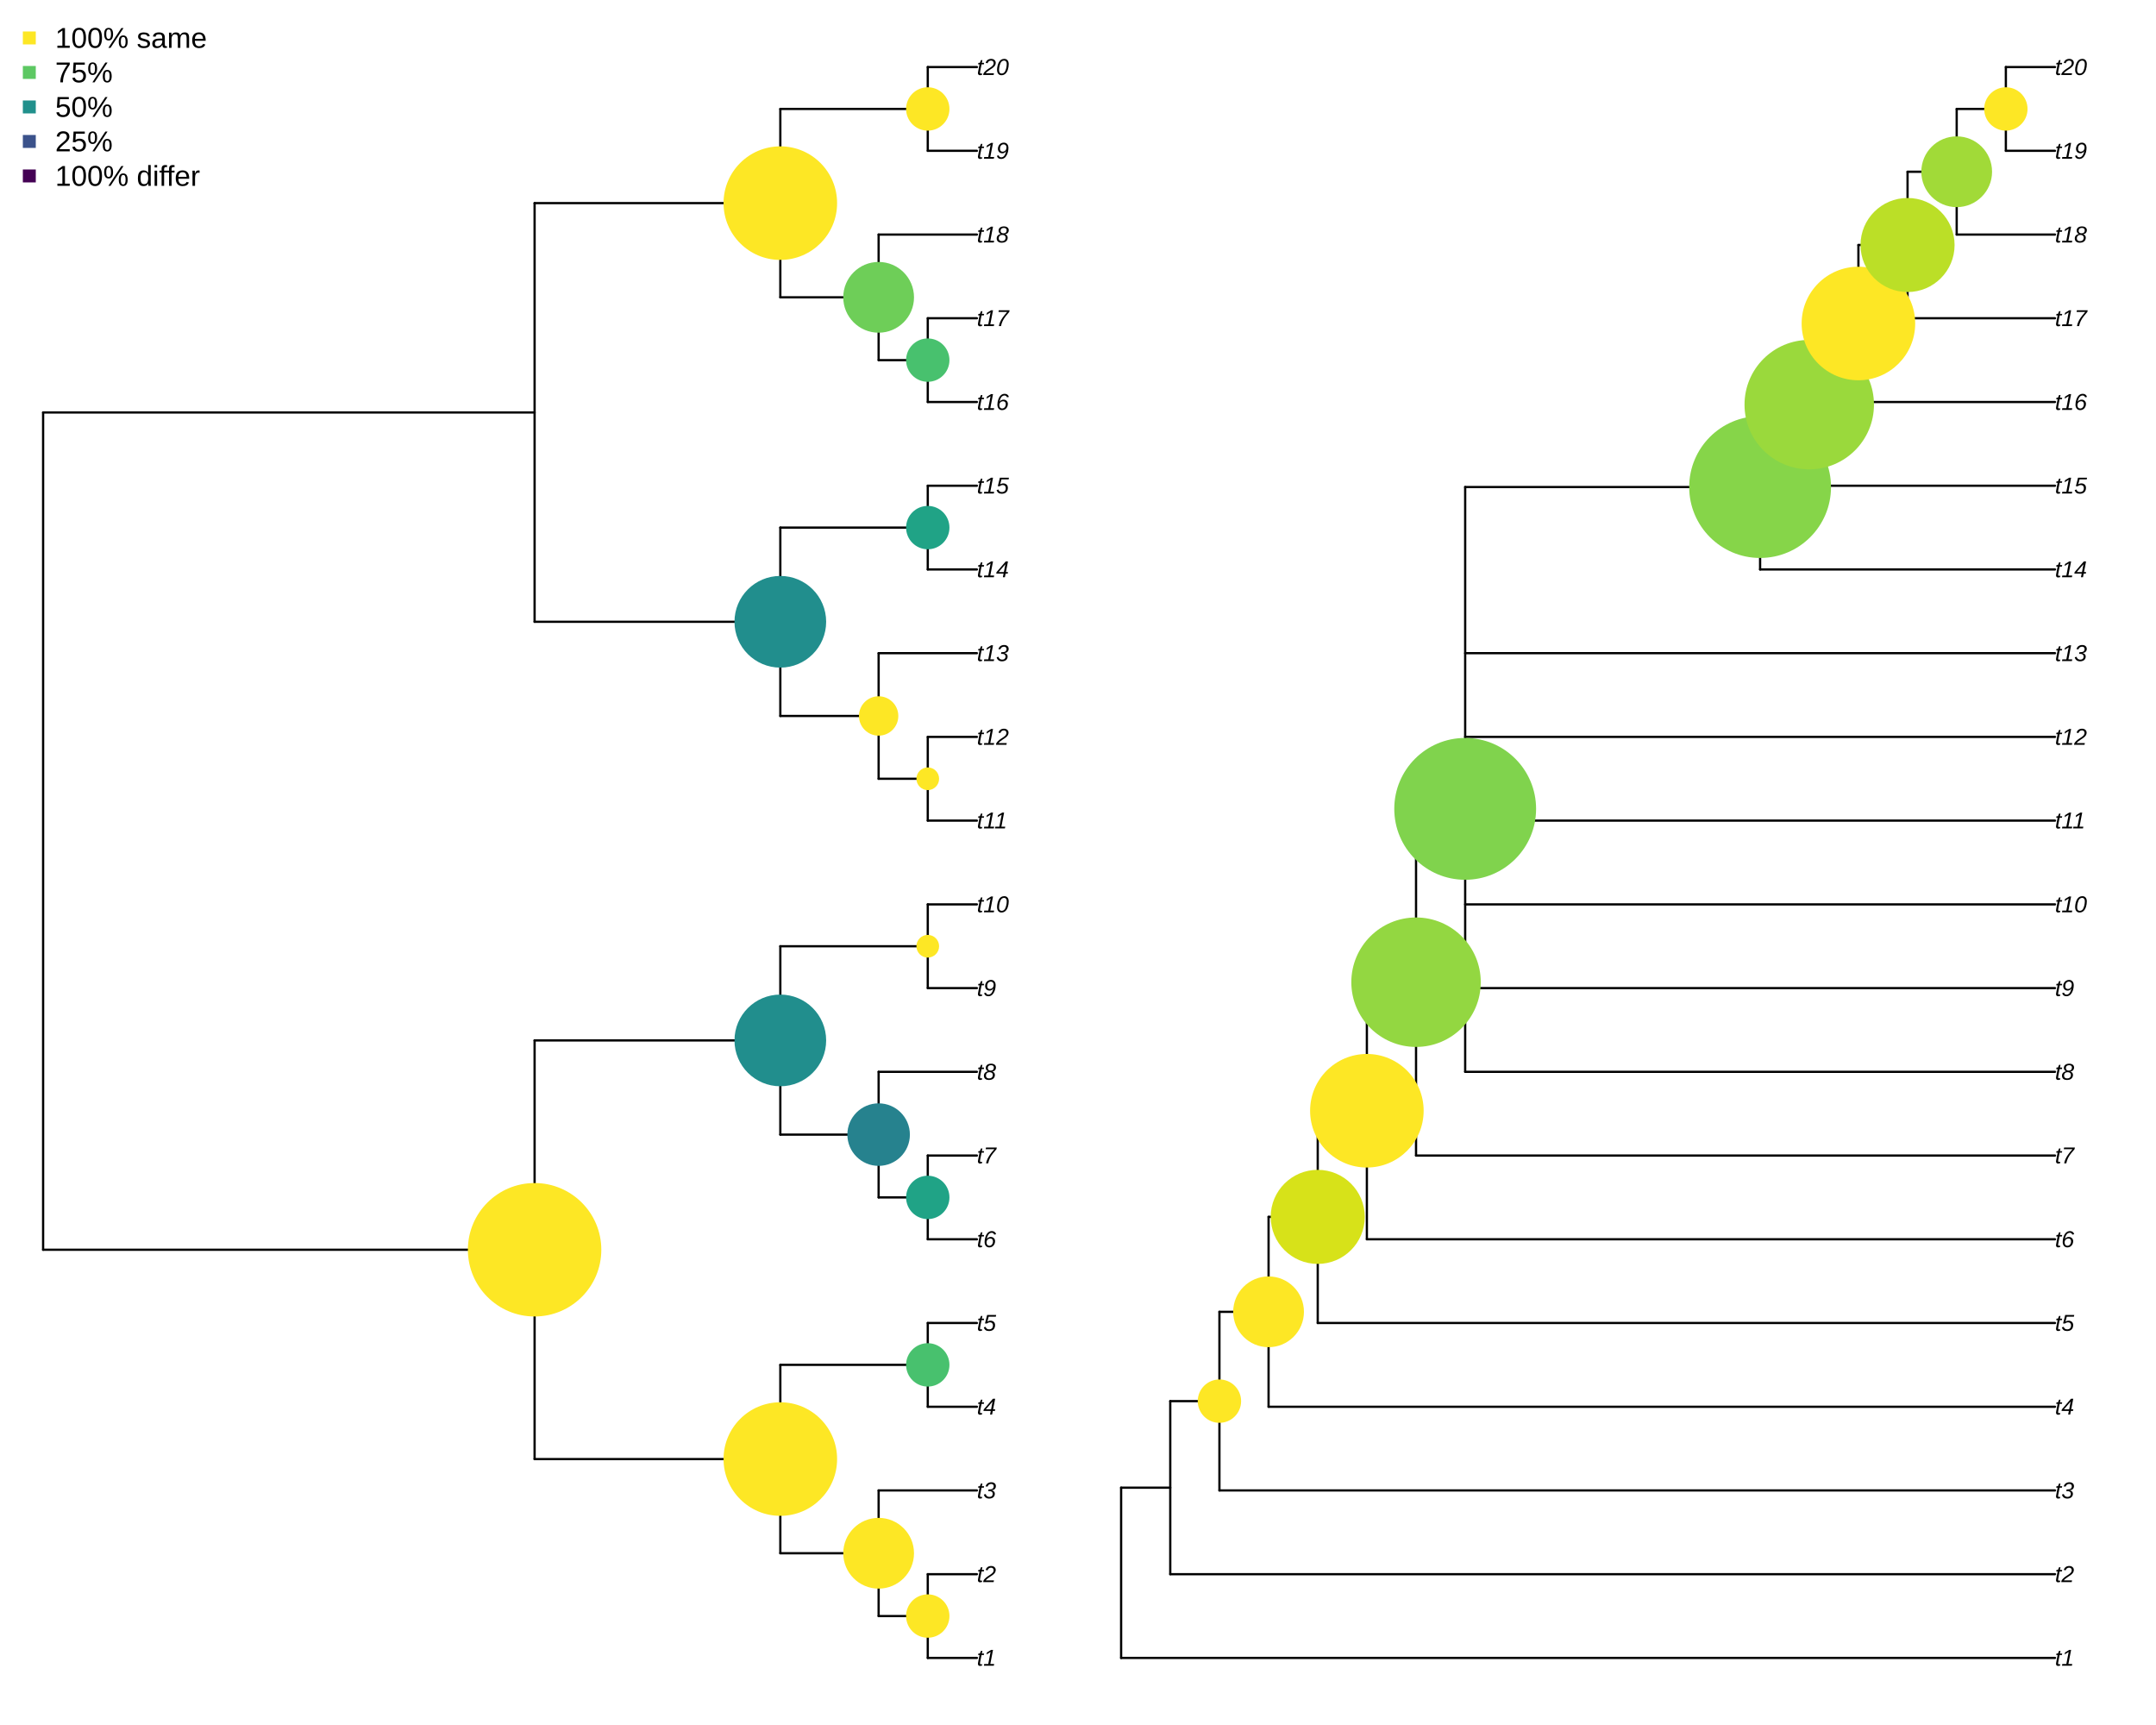
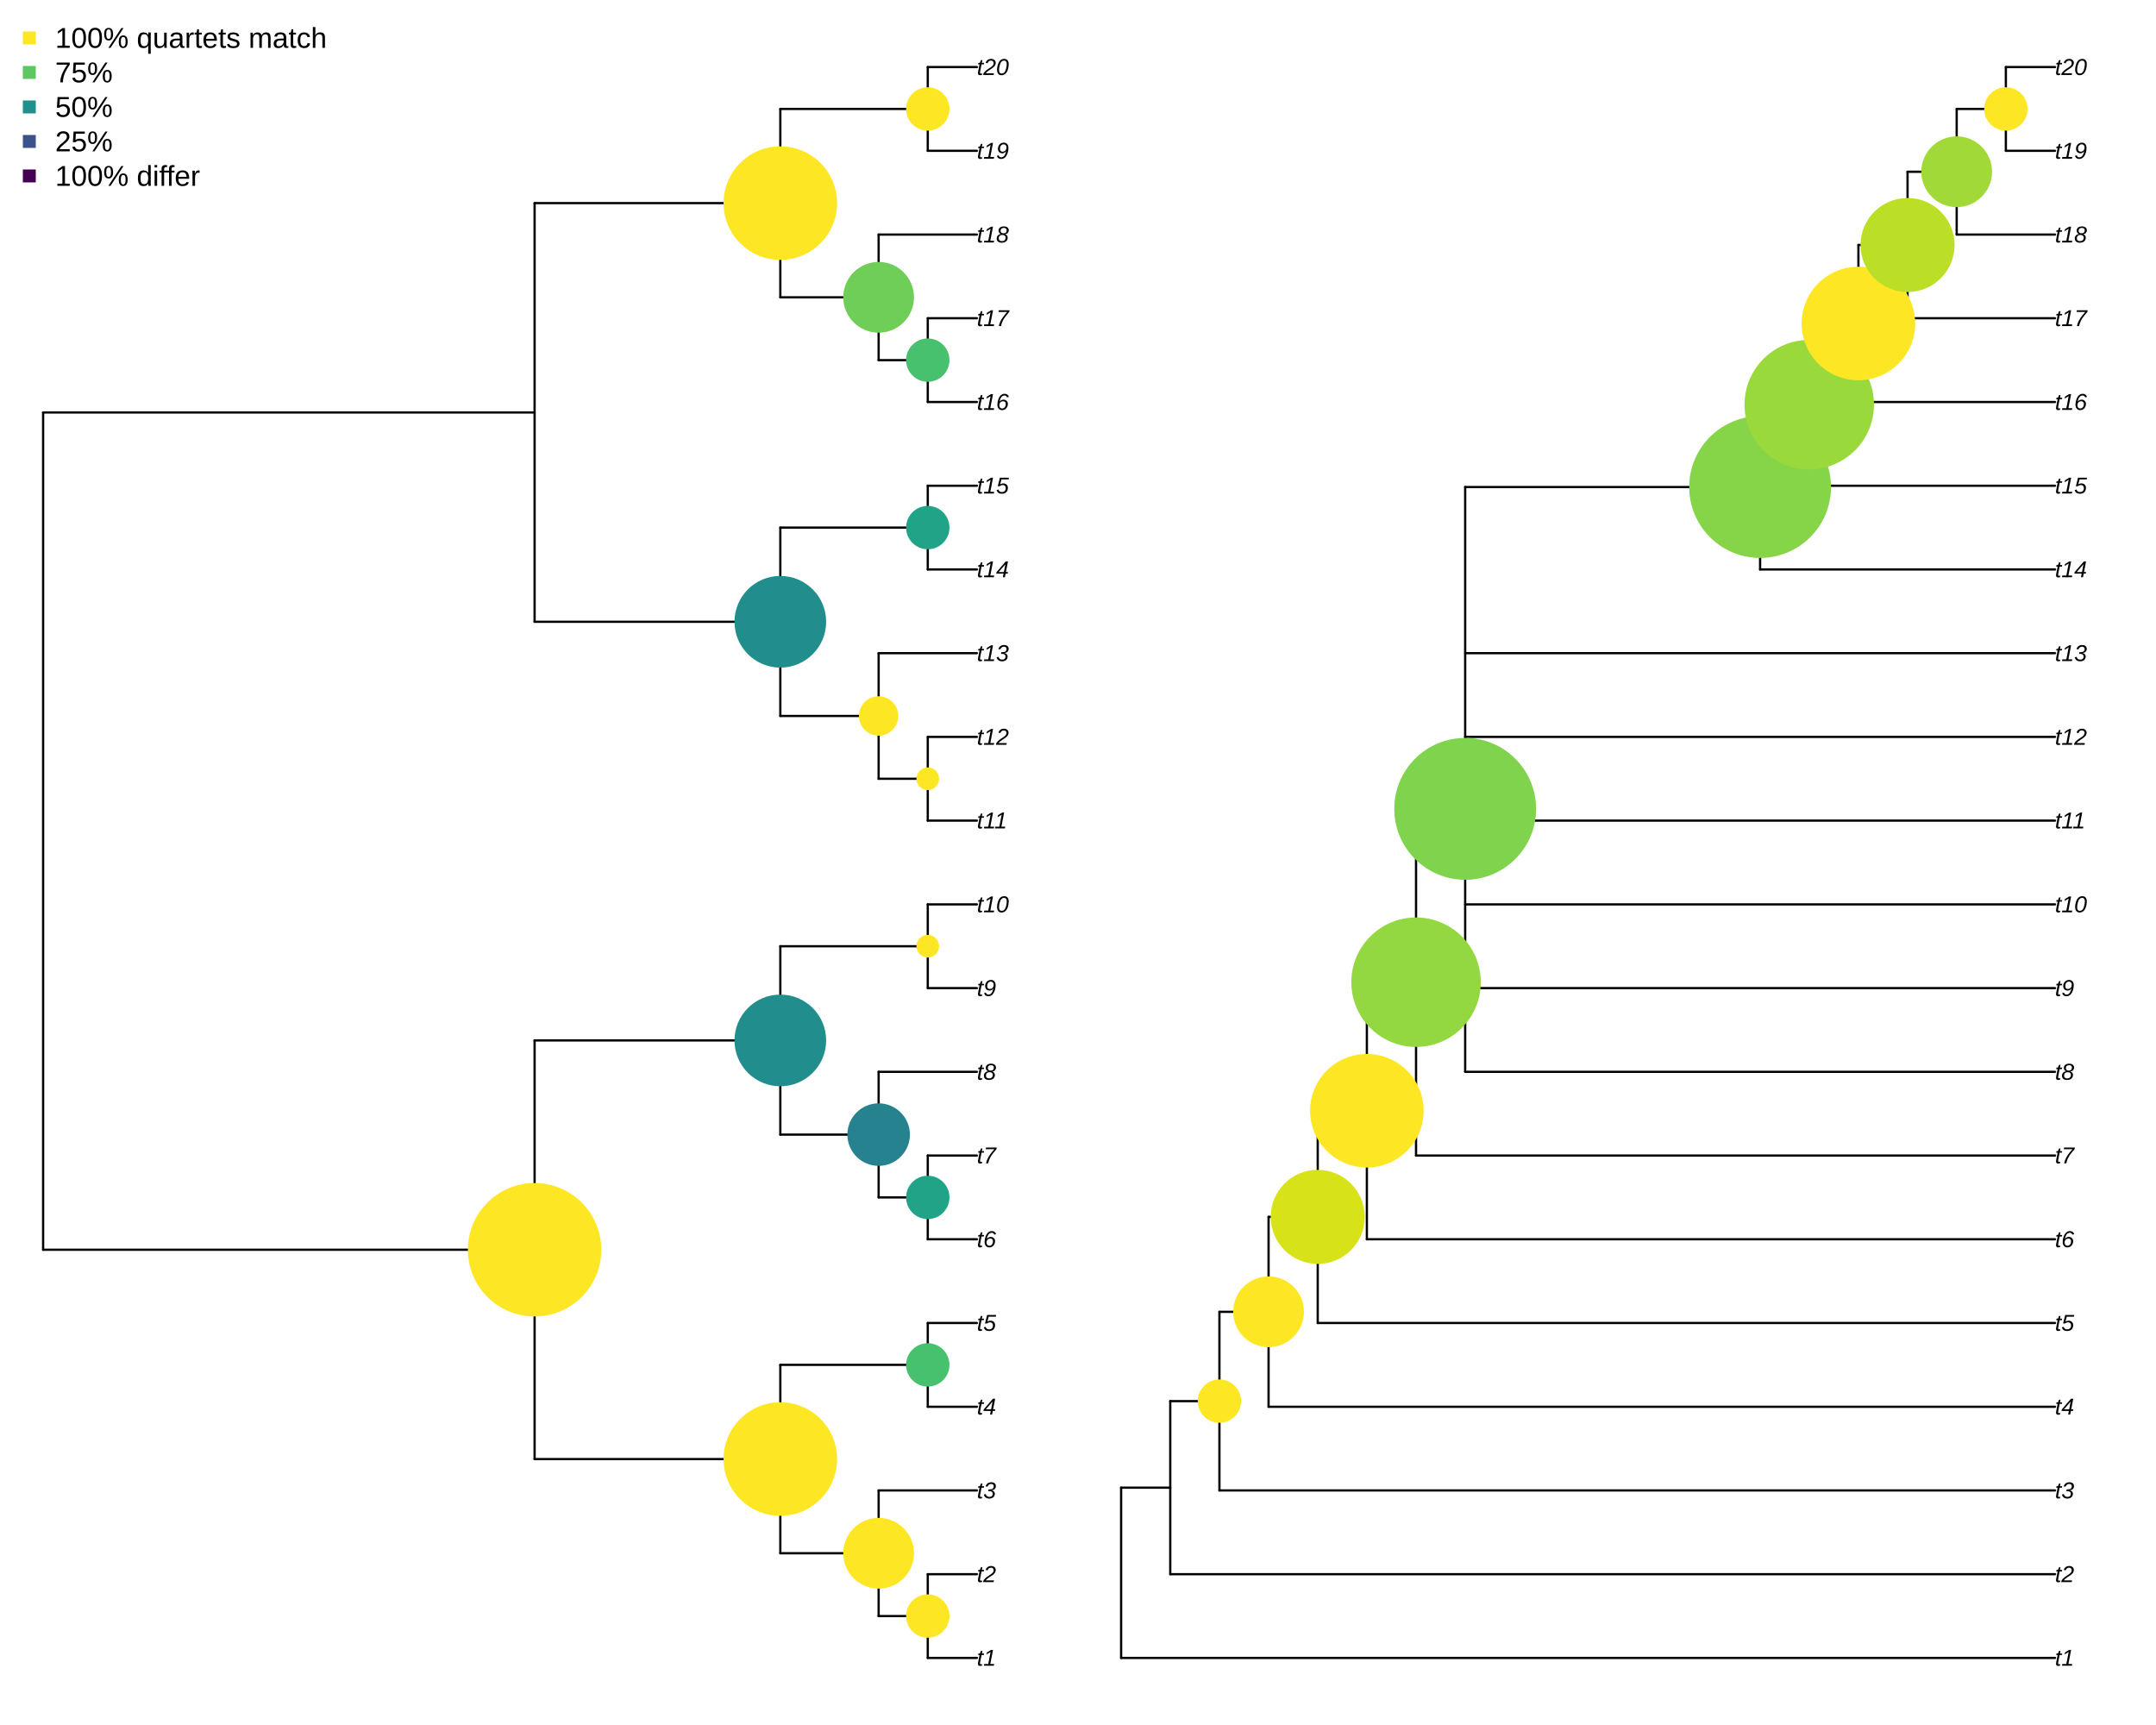
<svg xmlns="http://www.w3.org/2000/svg" viewBox="0 0 720.00 576.00">
  <defs>
    <style type="text/css">
    line, polyline, polygon, path, rect, circle {
      fill: none;
      stroke: #000000;
      stroke-linecap: round;
      stroke-linejoin: round;
      stroke-miterlimit: 10.00;
    }
  </style>
  </defs>
  <rect width="100%" height="100%" style="stroke: none; fill: #FFFFFF;" />
  <defs>
    <clipPath id="cpMC4wMHwzNjAuMDB8NTc2LjAwfDAuMDA=">
      <rect x="0.00" y="0.00" width="360.00" height="576.00" />
    </clipPath>
  </defs>
  <defs>
    <clipPath id="cpMS4xNXwzNTguODV8NTc0Ljg1fDEuMTU=">
      <rect x="1.15" y="1.15" width="357.70" height="573.70" />
    </clipPath>
  </defs>
  <line x1="14.40" y1="417.31" x2="178.53" y2="417.31" style="stroke-width: 0.75;" clip-path="url(#cpMS4xNXwzNTguODV8NTc0Ljg1fDEuMTU=)" />
  <line x1="178.53" y1="487.20" x2="260.59" y2="487.20" style="stroke-width: 0.75;" clip-path="url(#cpMS4xNXwzNTguODV8NTc0Ljg1fDEuMTU=)" />
  <line x1="260.59" y1="518.65" x2="293.42" y2="518.65" style="stroke-width: 0.75;" clip-path="url(#cpMS4xNXwzNTguODV8NTc0Ljg1fDEuMTU=)" />
  <line x1="293.42" y1="539.62" x2="309.83" y2="539.62" style="stroke-width: 0.75;" clip-path="url(#cpMS4xNXwzNTguODV8NTc0Ljg1fDEuMTU=)" />
  <line x1="309.83" y1="553.60" x2="326.24" y2="553.60" style="stroke-width: 0.75;" clip-path="url(#cpMS4xNXwzNTguODV8NTc0Ljg1fDEuMTU=)" />
  <line x1="309.83" y1="525.64" x2="326.24" y2="525.64" style="stroke-width: 0.75;" clip-path="url(#cpMS4xNXwzNTguODV8NTc0Ljg1fDEuMTU=)" />
  <line x1="293.42" y1="497.68" x2="326.24" y2="497.68" style="stroke-width: 0.75;" clip-path="url(#cpMS4xNXwzNTguODV8NTc0Ljg1fDEuMTU=)" />
  <line x1="260.59" y1="455.75" x2="309.83" y2="455.75" style="stroke-width: 0.75;" clip-path="url(#cpMS4xNXwzNTguODV8NTc0Ljg1fDEuMTU=)" />
  <line x1="309.83" y1="469.73" x2="326.24" y2="469.73" style="stroke-width: 0.75;" clip-path="url(#cpMS4xNXwzNTguODV8NTc0Ljg1fDEuMTU=)" />
  <line x1="309.83" y1="441.77" x2="326.24" y2="441.77" style="stroke-width: 0.75;" clip-path="url(#cpMS4xNXwzNTguODV8NTc0Ljg1fDEuMTU=)" />
  <line x1="178.53" y1="347.41" x2="260.59" y2="347.41" style="stroke-width: 0.75;" clip-path="url(#cpMS4xNXwzNTguODV8NTc0Ljg1fDEuMTU=)" />
  <line x1="260.59" y1="378.86" x2="293.42" y2="378.86" style="stroke-width: 0.75;" clip-path="url(#cpMS4xNXwzNTguODV8NTc0Ljg1fDEuMTU=)" />
  <line x1="293.42" y1="399.83" x2="309.83" y2="399.83" style="stroke-width: 0.75;" clip-path="url(#cpMS4xNXwzNTguODV8NTc0Ljg1fDEuMTU=)" />
  <line x1="309.83" y1="413.81" x2="326.24" y2="413.81" style="stroke-width: 0.75;" clip-path="url(#cpMS4xNXwzNTguODV8NTc0Ljg1fDEuMTU=)" />
  <line x1="309.83" y1="385.85" x2="326.24" y2="385.85" style="stroke-width: 0.75;" clip-path="url(#cpMS4xNXwzNTguODV8NTc0Ljg1fDEuMTU=)" />
  <line x1="293.42" y1="357.89" x2="326.24" y2="357.89" style="stroke-width: 0.75;" clip-path="url(#cpMS4xNXwzNTguODV8NTc0Ljg1fDEuMTU=)" />
  <line x1="260.59" y1="315.96" x2="309.83" y2="315.96" style="stroke-width: 0.75;" clip-path="url(#cpMS4xNXwzNTguODV8NTc0Ljg1fDEuMTU=)" />
  <line x1="309.83" y1="329.94" x2="326.24" y2="329.94" style="stroke-width: 0.75;" clip-path="url(#cpMS4xNXwzNTguODV8NTc0Ljg1fDEuMTU=)" />
  <line x1="309.83" y1="301.98" x2="326.24" y2="301.98" style="stroke-width: 0.75;" clip-path="url(#cpMS4xNXwzNTguODV8NTc0Ljg1fDEuMTU=)" />
  <line x1="14.40" y1="137.73" x2="178.53" y2="137.73" style="stroke-width: 0.75;" clip-path="url(#cpMS4xNXwzNTguODV8NTc0Ljg1fDEuMTU=)" />
  <line x1="178.53" y1="207.62" x2="260.59" y2="207.62" style="stroke-width: 0.75;" clip-path="url(#cpMS4xNXwzNTguODV8NTc0Ljg1fDEuMTU=)" />
  <line x1="260.59" y1="239.07" x2="293.42" y2="239.07" style="stroke-width: 0.75;" clip-path="url(#cpMS4xNXwzNTguODV8NTc0Ljg1fDEuMTU=)" />
  <line x1="293.42" y1="260.04" x2="309.83" y2="260.04" style="stroke-width: 0.75;" clip-path="url(#cpMS4xNXwzNTguODV8NTc0Ljg1fDEuMTU=)" />
  <line x1="309.83" y1="274.02" x2="326.24" y2="274.02" style="stroke-width: 0.75;" clip-path="url(#cpMS4xNXwzNTguODV8NTc0Ljg1fDEuMTU=)" />
  <line x1="309.83" y1="246.06" x2="326.24" y2="246.06" style="stroke-width: 0.75;" clip-path="url(#cpMS4xNXwzNTguODV8NTc0Ljg1fDEuMTU=)" />
  <line x1="293.42" y1="218.11" x2="326.24" y2="218.11" style="stroke-width: 0.75;" clip-path="url(#cpMS4xNXwzNTguODV8NTc0Ljg1fDEuMTU=)" />
  <line x1="260.59" y1="176.17" x2="309.83" y2="176.17" style="stroke-width: 0.75;" clip-path="url(#cpMS4xNXwzNTguODV8NTc0Ljg1fDEuMTU=)" />
  <line x1="309.83" y1="190.15" x2="326.24" y2="190.15" style="stroke-width: 0.75;" clip-path="url(#cpMS4xNXwzNTguODV8NTc0Ljg1fDEuMTU=)" />
  <line x1="309.83" y1="162.19" x2="326.24" y2="162.19" style="stroke-width: 0.75;" clip-path="url(#cpMS4xNXwzNTguODV8NTc0Ljg1fDEuMTU=)" />
  <line x1="178.53" y1="67.83" x2="260.59" y2="67.83" style="stroke-width: 0.75;" clip-path="url(#cpMS4xNXwzNTguODV8NTc0Ljg1fDEuMTU=)" />
  <line x1="260.59" y1="99.28" x2="293.42" y2="99.28" style="stroke-width: 0.75;" clip-path="url(#cpMS4xNXwzNTguODV8NTc0Ljg1fDEuMTU=)" />
  <line x1="293.42" y1="120.25" x2="309.83" y2="120.25" style="stroke-width: 0.75;" clip-path="url(#cpMS4xNXwzNTguODV8NTc0Ljg1fDEuMTU=)" />
  <line x1="309.83" y1="134.23" x2="326.24" y2="134.23" style="stroke-width: 0.75;" clip-path="url(#cpMS4xNXwzNTguODV8NTc0Ljg1fDEuMTU=)" />
  <line x1="309.83" y1="106.27" x2="326.24" y2="106.27" style="stroke-width: 0.75;" clip-path="url(#cpMS4xNXwzNTguODV8NTc0Ljg1fDEuMTU=)" />
  <line x1="293.42" y1="78.32" x2="326.24" y2="78.32" style="stroke-width: 0.75;" clip-path="url(#cpMS4xNXwzNTguODV8NTc0Ljg1fDEuMTU=)" />
  <line x1="260.59" y1="36.38" x2="309.83" y2="36.38" style="stroke-width: 0.75;" clip-path="url(#cpMS4xNXwzNTguODV8NTc0Ljg1fDEuMTU=)" />
  <line x1="309.83" y1="50.36" x2="326.24" y2="50.36" style="stroke-width: 0.75;" clip-path="url(#cpMS4xNXwzNTguODV8NTc0Ljg1fDEuMTU=)" />
  <line x1="309.83" y1="22.40" x2="326.24" y2="22.40" style="stroke-width: 0.75;" clip-path="url(#cpMS4xNXwzNTguODV8NTc0Ljg1fDEuMTU=)" />
  <line x1="14.40" y1="417.31" x2="14.40" y2="137.73" style="stroke-width: 0.75;" clip-path="url(#cpMS4xNXwzNTguODV8NTc0Ljg1fDEuMTU=)" />
  <line x1="178.53" y1="487.20" x2="178.53" y2="347.41" style="stroke-width: 0.75;" clip-path="url(#cpMS4xNXwzNTguODV8NTc0Ljg1fDEuMTU=)" />
  <line x1="260.59" y1="518.65" x2="260.59" y2="455.75" style="stroke-width: 0.75;" clip-path="url(#cpMS4xNXwzNTguODV8NTc0Ljg1fDEuMTU=)" />
  <line x1="293.42" y1="539.62" x2="293.42" y2="497.68" style="stroke-width: 0.75;" clip-path="url(#cpMS4xNXwzNTguODV8NTc0Ljg1fDEuMTU=)" />
  <line x1="309.83" y1="553.60" x2="309.83" y2="525.64" style="stroke-width: 0.75;" clip-path="url(#cpMS4xNXwzNTguODV8NTc0Ljg1fDEuMTU=)" />
  <line x1="309.83" y1="469.73" x2="309.83" y2="441.77" style="stroke-width: 0.75;" clip-path="url(#cpMS4xNXwzNTguODV8NTc0Ljg1fDEuMTU=)" />
  <line x1="260.59" y1="378.86" x2="260.59" y2="315.96" style="stroke-width: 0.75;" clip-path="url(#cpMS4xNXwzNTguODV8NTc0Ljg1fDEuMTU=)" />
  <line x1="293.42" y1="399.83" x2="293.42" y2="357.89" style="stroke-width: 0.75;" clip-path="url(#cpMS4xNXwzNTguODV8NTc0Ljg1fDEuMTU=)" />
  <line x1="309.83" y1="413.81" x2="309.83" y2="385.85" style="stroke-width: 0.75;" clip-path="url(#cpMS4xNXwzNTguODV8NTc0Ljg1fDEuMTU=)" />
  <line x1="309.83" y1="329.94" x2="309.83" y2="301.98" style="stroke-width: 0.75;" clip-path="url(#cpMS4xNXwzNTguODV8NTc0Ljg1fDEuMTU=)" />
  <line x1="178.53" y1="207.62" x2="178.53" y2="67.83" style="stroke-width: 0.75;" clip-path="url(#cpMS4xNXwzNTguODV8NTc0Ljg1fDEuMTU=)" />
  <line x1="260.59" y1="239.07" x2="260.59" y2="176.17" style="stroke-width: 0.75;" clip-path="url(#cpMS4xNXwzNTguODV8NTc0Ljg1fDEuMTU=)" />
  <line x1="293.42" y1="260.04" x2="293.42" y2="218.11" style="stroke-width: 0.75;" clip-path="url(#cpMS4xNXwzNTguODV8NTc0Ljg1fDEuMTU=)" />
  <line x1="309.83" y1="274.02" x2="309.83" y2="246.06" style="stroke-width: 0.75;" clip-path="url(#cpMS4xNXwzNTguODV8NTc0Ljg1fDEuMTU=)" />
  <line x1="309.83" y1="190.15" x2="309.83" y2="162.19" style="stroke-width: 0.75;" clip-path="url(#cpMS4xNXwzNTguODV8NTc0Ljg1fDEuMTU=)" />
  <line x1="260.59" y1="99.28" x2="260.59" y2="36.38" style="stroke-width: 0.75;" clip-path="url(#cpMS4xNXwzNTguODV8NTc0Ljg1fDEuMTU=)" />
  <line x1="293.42" y1="120.25" x2="293.42" y2="78.32" style="stroke-width: 0.75;" clip-path="url(#cpMS4xNXwzNTguODV8NTc0Ljg1fDEuMTU=)" />
  <line x1="309.83" y1="134.23" x2="309.83" y2="106.27" style="stroke-width: 0.75;" clip-path="url(#cpMS4xNXwzNTguODV8NTc0Ljg1fDEuMTU=)" />
  <line x1="309.83" y1="50.36" x2="309.83" y2="22.40" style="stroke-width: 0.75;" clip-path="url(#cpMS4xNXwzNTguODV8NTc0Ljg1fDEuMTU=)" />
  <g clip-path="url(#cpMS4xNXwzNTguODV8NTc0Ljg1fDEuMTU=)">
    <text x="326.24" y="556.20" style="font-size: 7.68px; font-style: italic; font-family: Liberation Sans;" textLength="6.39px" lengthAdjust="spacingAndGlyphs">t1</text>
  </g>
  <g clip-path="url(#cpMS4xNXwzNTguODV8NTc0Ljg1fDEuMTU=)">
    <text x="326.24" y="528.28" style="font-size: 7.68px; font-style: italic; font-family: Liberation Sans;" textLength="6.39px" lengthAdjust="spacingAndGlyphs">t2</text>
  </g>
  <g clip-path="url(#cpMS4xNXwzNTguODV8NTc0Ljg1fDEuMTU=)">
    <text x="326.24" y="500.32" style="font-size: 7.68px; font-style: italic; font-family: Liberation Sans;" textLength="6.39px" lengthAdjust="spacingAndGlyphs">t3</text>
  </g>
  <g clip-path="url(#cpMS4xNXwzNTguODV8NTc0Ljg1fDEuMTU=)">
    <text x="326.24" y="472.33" style="font-size: 7.68px; font-style: italic; font-family: Liberation Sans;" textLength="6.39px" lengthAdjust="spacingAndGlyphs">t4</text>
  </g>
  <g clip-path="url(#cpMS4xNXwzNTguODV8NTc0Ljg1fDEuMTU=)">
    <text x="326.24" y="444.37" style="font-size: 7.68px; font-style: italic; font-family: Liberation Sans;" textLength="6.39px" lengthAdjust="spacingAndGlyphs">t5</text>
  </g>
  <g clip-path="url(#cpMS4xNXwzNTguODV8NTc0Ljg1fDEuMTU=)">
    <text x="326.24" y="416.45" style="font-size: 7.68px; font-style: italic; font-family: Liberation Sans;" textLength="6.39px" lengthAdjust="spacingAndGlyphs">t6</text>
  </g>
  <g clip-path="url(#cpMS4xNXwzNTguODV8NTc0Ljg1fDEuMTU=)">
    <text x="326.24" y="388.45" style="font-size: 7.68px; font-style: italic; font-family: Liberation Sans;" textLength="6.39px" lengthAdjust="spacingAndGlyphs">t7</text>
  </g>
  <g clip-path="url(#cpMS4xNXwzNTguODV8NTc0Ljg1fDEuMTU=)">
    <text x="326.24" y="360.54" style="font-size: 7.68px; font-style: italic; font-family: Liberation Sans;" textLength="6.39px" lengthAdjust="spacingAndGlyphs">t8</text>
  </g>
  <g clip-path="url(#cpMS4xNXwzNTguODV8NTc0Ljg1fDEuMTU=)">
    <text x="326.24" y="332.58" style="font-size: 7.68px; font-style: italic; font-family: Liberation Sans;" textLength="6.39px" lengthAdjust="spacingAndGlyphs">t9</text>
  </g>
  <g clip-path="url(#cpMS4xNXwzNTguODV8NTc0Ljg1fDEuMTU=)">
    <text x="326.24" y="304.62" style="font-size: 7.68px; font-style: italic; font-family: Liberation Sans;" textLength="10.66px" lengthAdjust="spacingAndGlyphs">t10</text>
  </g>
  <g clip-path="url(#cpMS4xNXwzNTguODV8NTc0Ljg1fDEuMTU=)">
    <text x="326.24" y="276.62" style="font-size: 7.68px; font-style: italic; font-family: Liberation Sans;" textLength="10.09px" lengthAdjust="spacingAndGlyphs">t11</text>
  </g>
  <g clip-path="url(#cpMS4xNXwzNTguODV8NTc0Ljg1fDEuMTU=)">
    <text x="326.24" y="248.70" style="font-size: 7.68px; font-style: italic; font-family: Liberation Sans;" textLength="10.66px" lengthAdjust="spacingAndGlyphs">t12</text>
  </g>
  <g clip-path="url(#cpMS4xNXwzNTguODV8NTc0Ljg1fDEuMTU=)">
    <text x="326.24" y="220.75" style="font-size: 7.68px; font-style: italic; font-family: Liberation Sans;" textLength="10.66px" lengthAdjust="spacingAndGlyphs">t13</text>
  </g>
  <g clip-path="url(#cpMS4xNXwzNTguODV8NTc0Ljg1fDEuMTU=)">
    <text x="326.24" y="192.75" style="font-size: 7.68px; font-style: italic; font-family: Liberation Sans;" textLength="10.66px" lengthAdjust="spacingAndGlyphs">t14</text>
  </g>
  <g clip-path="url(#cpMS4xNXwzNTguODV8NTc0Ljg1fDEuMTU=)">
    <text x="326.24" y="164.79" style="font-size: 7.68px; font-style: italic; font-family: Liberation Sans;" textLength="10.66px" lengthAdjust="spacingAndGlyphs">t15</text>
  </g>
  <g clip-path="url(#cpMS4xNXwzNTguODV8NTc0Ljg1fDEuMTU=)">
    <text x="326.24" y="136.87" style="font-size: 7.68px; font-style: italic; font-family: Liberation Sans;" textLength="10.66px" lengthAdjust="spacingAndGlyphs">t16</text>
  </g>
  <g clip-path="url(#cpMS4xNXwzNTguODV8NTc0Ljg1fDEuMTU=)">
    <text x="326.24" y="108.88" style="font-size: 7.68px; font-style: italic; font-family: Liberation Sans;" textLength="10.66px" lengthAdjust="spacingAndGlyphs">t17</text>
  </g>
  <g clip-path="url(#cpMS4xNXwzNTguODV8NTc0Ljg1fDEuMTU=)">
    <text x="326.24" y="80.96" style="font-size: 7.68px; font-style: italic; font-family: Liberation Sans;" textLength="10.66px" lengthAdjust="spacingAndGlyphs">t18</text>
  </g>
  <g clip-path="url(#cpMS4xNXwzNTguODV8NTc0Ljg1fDEuMTU=)">
    <text x="326.24" y="53.00" style="font-size: 7.68px; font-style: italic; font-family: Liberation Sans;" textLength="10.66px" lengthAdjust="spacingAndGlyphs">t19</text>
  </g>
  <g clip-path="url(#cpMS4xNXwzNTguODV8NTc0Ljg1fDEuMTU=)">
    <text x="326.24" y="25.04" style="font-size: 7.68px; font-style: italic; font-family: Liberation Sans;" textLength="10.66px" lengthAdjust="spacingAndGlyphs">t20</text>
  </g>
  <circle cx="178.53" cy="417.31" r="16.71pt" style="stroke-width: 0.75; stroke: none; fill: #FDE725;" clip-path="url(#cpMS4xNXwzNTguODV8NTc0Ljg1fDEuMTU=)" />
  <circle cx="260.59" cy="487.20" r="14.22pt" style="stroke-width: 0.75; stroke: none; fill: #FDE725;" clip-path="url(#cpMS4xNXwzNTguODV8NTc0Ljg1fDEuMTU=)" />
  <circle cx="293.42" cy="518.65" r="8.86pt" style="stroke-width: 0.75; stroke: none; fill: #FDE725;" clip-path="url(#cpMS4xNXwzNTguODV8NTc0Ljg1fDEuMTU=)" />
  <circle cx="309.83" cy="539.62" r="5.43pt" style="stroke-width: 0.75; stroke: none; fill: #FDE725;" clip-path="url(#cpMS4xNXwzNTguODV8NTc0Ljg1fDEuMTU=)" />
  <circle cx="309.83" cy="455.75" r="5.43pt" style="stroke-width: 0.75; stroke: none; fill: #48C16E;" clip-path="url(#cpMS4xNXwzNTguODV8NTc0Ljg1fDEuMTU=)" />
  <circle cx="260.59" cy="347.41" r="11.48pt" style="stroke-width: 0.75; stroke: none; fill: #218E8D;" clip-path="url(#cpMS4xNXwzNTguODV8NTc0Ljg1fDEuMTU=)" />
  <circle cx="293.42" cy="378.86" r="7.83pt" style="stroke-width: 0.75; stroke: none; fill: #26828E;" clip-path="url(#cpMS4xNXwzNTguODV8NTc0Ljg1fDEuMTU=)" />
  <circle cx="309.83" cy="399.83" r="5.43pt" style="stroke-width: 0.75; stroke: none; fill: #20A386;" clip-path="url(#cpMS4xNXwzNTguODV8NTc0Ljg1fDEuMTU=)" />
  <circle cx="309.83" cy="315.96" r="2.84pt" style="stroke-width: 0.75; stroke: none; fill: #FDE725;" clip-path="url(#cpMS4xNXwzNTguODV8NTc0Ljg1fDEuMTU=)" />
  <circle cx="260.59" cy="207.62" r="11.48pt" style="stroke-width: 0.75; stroke: none; fill: #218E8D;" clip-path="url(#cpMS4xNXwzNTguODV8NTc0Ljg1fDEuMTU=)" />
  <circle cx="293.42" cy="239.07" r="4.93pt" style="stroke-width: 0.75; stroke: none; fill: #FDE725;" clip-path="url(#cpMS4xNXwzNTguODV8NTc0Ljg1fDEuMTU=)" />
  <circle cx="309.83" cy="260.04" r="2.84pt" style="stroke-width: 0.75; stroke: none; fill: #FDE725;" clip-path="url(#cpMS4xNXwzNTguODV8NTc0Ljg1fDEuMTU=)" />
  <circle cx="309.83" cy="176.17" r="5.43pt" style="stroke-width: 0.75; stroke: none; fill: #20A386;" clip-path="url(#cpMS4xNXwzNTguODV8NTc0Ljg1fDEuMTU=)" />
  <circle cx="260.59" cy="67.83" r="14.22pt" style="stroke-width: 0.75; stroke: none; fill: #FDE725;" clip-path="url(#cpMS4xNXwzNTguODV8NTc0Ljg1fDEuMTU=)" />
  <circle cx="293.42" cy="99.28" r="8.86pt" style="stroke-width: 0.75; stroke: none; fill: #6ECE58;" clip-path="url(#cpMS4xNXwzNTguODV8NTc0Ljg1fDEuMTU=)" />
  <circle cx="309.83" cy="120.25" r="5.43pt" style="stroke-width: 0.75; stroke: none; fill: #48C16E;" clip-path="url(#cpMS4xNXwzNTguODV8NTc0Ljg1fDEuMTU=)" />
  <circle cx="309.83" cy="36.38" r="5.43pt" style="stroke-width: 0.75; stroke: none; fill: #FDE725;" clip-path="url(#cpMS4xNXwzNTguODV8NTc0Ljg1fDEuMTU=)" />
  <polygon points="7.63,14.83 11.95,14.83 11.95,10.51 7.63,10.51 " style="stroke-width: 0.75; stroke: none; fill: #FDE725;" clip-path="url(#cpMS4xNXwzNTguODV8NTc0Ljg1fDEuMTU=)" />
  <polygon points="7.63,26.35 11.95,26.35 11.95,22.03 7.63,22.03 " style="stroke-width: 0.75; stroke: none; fill: #5DC863;" clip-path="url(#cpMS4xNXwzNTguODV8NTc0Ljg1fDEuMTU=)" />
  <polygon points="7.63,37.87 11.95,37.87 11.95,33.55 7.63,33.55 " style="stroke-width: 0.75; stroke: none; fill: #21908C;" clip-path="url(#cpMS4xNXwzNTguODV8NTc0Ljg1fDEuMTU=)" />
  <polygon points="7.63,49.39 11.95,49.39 11.95,45.07 7.63,45.07 " style="stroke-width: 0.75; stroke: none; fill: #3B528B;" clip-path="url(#cpMS4xNXwzNTguODV8NTc0Ljg1fDEuMTU=)" />
  <polygon points="7.63,60.91 11.95,60.91 11.95,56.59 7.63,56.59 " style="stroke-width: 0.75; stroke: none; fill: #440154;" clip-path="url(#cpMS4xNXwzNTguODV8NTc0Ljg1fDEuMTU=)" />
  <g clip-path="url(#cpMS4xNXwzNTguODV8NTc0Ljg1fDEuMTU=)">
-     <text x="18.43" y="15.97" style="font-size: 9.60px; font-family: Liberation Sans;" textLength="50.62px" lengthAdjust="spacingAndGlyphs">100% same</text>
+     <text x="18.43" y="15.97" style="font-size: 9.60px; font-family: Liberation Sans;" textLength="90.61px" lengthAdjust="spacingAndGlyphs">100% quartets match</text>
  </g>
  <g clip-path="url(#cpMS4xNXwzNTguODV8NTc0Ljg1fDEuMTU=)">
    <text x="18.43" y="27.49" style="font-size: 9.60px; font-family: Liberation Sans;" textLength="19.19px" lengthAdjust="spacingAndGlyphs">75%</text>
  </g>
  <g clip-path="url(#cpMS4xNXwzNTguODV8NTc0Ljg1fDEuMTU=)">
    <text x="18.43" y="39.01" style="font-size: 9.60px; font-family: Liberation Sans;" textLength="19.19px" lengthAdjust="spacingAndGlyphs">50%</text>
  </g>
  <g clip-path="url(#cpMS4xNXwzNTguODV8NTc0Ljg1fDEuMTU=)">
    <text x="18.43" y="50.53" style="font-size: 9.60px; font-family: Liberation Sans;" textLength="19.19px" lengthAdjust="spacingAndGlyphs">25%</text>
  </g>
  <g clip-path="url(#cpMS4xNXwzNTguODV8NTc0Ljg1fDEuMTU=)">
    <text x="18.43" y="62.05" style="font-size: 9.60px; font-family: Liberation Sans;" textLength="48.33px" lengthAdjust="spacingAndGlyphs">100% differ</text>
  </g>
  <defs>
    <clipPath id="cpMzYxLjE1fDcxOC44NXw1NzQuODV8MS4xNQ==">
      <rect x="361.15" y="1.15" width="357.70" height="573.70" />
    </clipPath>
  </defs>
  <defs>
    <clipPath id="cpMzYwLjAwfDcyMC4wMHw1NzYuMDB8MC4wMA==">
      <rect x="360.00" y="0.00" width="360.00" height="576.00" />
    </clipPath>
  </defs>
  <defs>
    <clipPath id="cpMzYxLjE1fDcxOC44NXw1NzQuODV8MS4xNQ==">
      <rect x="361.15" y="1.15" width="357.70" height="573.70" />
    </clipPath>
  </defs>
  <line x1="374.40" y1="553.60" x2="686.27" y2="553.60" style="stroke-width: 0.75;" clip-path="url(#cpMzYxLjE1fDcxOC44NXw1NzQuODV8MS4xNQ==)" />
  <line x1="374.40" y1="496.75" x2="390.81" y2="496.75" style="stroke-width: 0.75;" clip-path="url(#cpMzYxLjE1fDcxOC44NXw1NzQuODV8MS4xNQ==)" />
  <line x1="390.81" y1="525.64" x2="686.27" y2="525.64" style="stroke-width: 0.75;" clip-path="url(#cpMzYxLjE1fDcxOC44NXw1NzQuODV8MS4xNQ==)" />
  <line x1="390.81" y1="467.86" x2="407.23" y2="467.86" style="stroke-width: 0.75;" clip-path="url(#cpMzYxLjE1fDcxOC44NXw1NzQuODV8MS4xNQ==)" />
  <line x1="407.23" y1="497.68" x2="686.27" y2="497.68" style="stroke-width: 0.75;" clip-path="url(#cpMzYxLjE1fDcxOC44NXw1NzQuODV8MS4xNQ==)" />
  <line x1="407.23" y1="438.03" x2="423.64" y2="438.03" style="stroke-width: 0.75;" clip-path="url(#cpMzYxLjE1fDcxOC44NXw1NzQuODV8MS4xNQ==)" />
  <line x1="423.64" y1="469.73" x2="686.27" y2="469.73" style="stroke-width: 0.75;" clip-path="url(#cpMzYxLjE1fDcxOC44NXw1NzQuODV8MS4xNQ==)" />
  <line x1="423.64" y1="406.33" x2="440.06" y2="406.33" style="stroke-width: 0.75;" clip-path="url(#cpMzYxLjE1fDcxOC44NXw1NzQuODV8MS4xNQ==)" />
  <line x1="440.06" y1="441.77" x2="686.27" y2="441.77" style="stroke-width: 0.75;" clip-path="url(#cpMzYxLjE1fDcxOC44NXw1NzQuODV8MS4xNQ==)" />
  <line x1="440.06" y1="370.89" x2="456.47" y2="370.89" style="stroke-width: 0.75;" clip-path="url(#cpMzYxLjE1fDcxOC44NXw1NzQuODV8MS4xNQ==)" />
  <line x1="456.47" y1="413.81" x2="686.27" y2="413.81" style="stroke-width: 0.75;" clip-path="url(#cpMzYxLjE1fDcxOC44NXw1NzQuODV8MS4xNQ==)" />
  <line x1="456.47" y1="327.97" x2="472.89" y2="327.97" style="stroke-width: 0.75;" clip-path="url(#cpMzYxLjE1fDcxOC44NXw1NzQuODV8MS4xNQ==)" />
  <line x1="472.89" y1="385.85" x2="686.27" y2="385.85" style="stroke-width: 0.75;" clip-path="url(#cpMzYxLjE1fDcxOC44NXw1NzQuODV8MS4xNQ==)" />
  <line x1="472.89" y1="270.09" x2="489.30" y2="270.09" style="stroke-width: 0.75;" clip-path="url(#cpMzYxLjE1fDcxOC44NXw1NzQuODV8MS4xNQ==)" />
  <line x1="489.30" y1="357.89" x2="686.27" y2="357.89" style="stroke-width: 0.75;" clip-path="url(#cpMzYxLjE1fDcxOC44NXw1NzQuODV8MS4xNQ==)" />
  <line x1="489.30" y1="329.94" x2="686.27" y2="329.94" style="stroke-width: 0.75;" clip-path="url(#cpMzYxLjE1fDcxOC44NXw1NzQuODV8MS4xNQ==)" />
  <line x1="489.30" y1="301.98" x2="686.27" y2="301.98" style="stroke-width: 0.75;" clip-path="url(#cpMzYxLjE1fDcxOC44NXw1NzQuODV8MS4xNQ==)" />
  <line x1="489.30" y1="274.02" x2="686.27" y2="274.02" style="stroke-width: 0.75;" clip-path="url(#cpMzYxLjE1fDcxOC44NXw1NzQuODV8MS4xNQ==)" />
  <line x1="489.30" y1="246.06" x2="686.27" y2="246.06" style="stroke-width: 0.75;" clip-path="url(#cpMzYxLjE1fDcxOC44NXw1NzQuODV8MS4xNQ==)" />
  <line x1="489.30" y1="218.11" x2="686.27" y2="218.11" style="stroke-width: 0.75;" clip-path="url(#cpMzYxLjE1fDcxOC44NXw1NzQuODV8MS4xNQ==)" />
  <line x1="489.30" y1="162.63" x2="587.79" y2="162.63" style="stroke-width: 0.75;" clip-path="url(#cpMzYxLjE1fDcxOC44NXw1NzQuODV8MS4xNQ==)" />
  <line x1="587.79" y1="190.15" x2="686.27" y2="190.15" style="stroke-width: 0.75;" clip-path="url(#cpMzYxLjE1fDcxOC44NXw1NzQuODV8MS4xNQ==)" />
  <line x1="587.79" y1="135.11" x2="604.20" y2="135.11" style="stroke-width: 0.75;" clip-path="url(#cpMzYxLjE1fDcxOC44NXw1NzQuODV8MS4xNQ==)" />
  <line x1="604.20" y1="162.19" x2="686.27" y2="162.19" style="stroke-width: 0.75;" clip-path="url(#cpMzYxLjE1fDcxOC44NXw1NzQuODV8MS4xNQ==)" />
  <line x1="604.20" y1="108.02" x2="620.62" y2="108.02" style="stroke-width: 0.75;" clip-path="url(#cpMzYxLjE1fDcxOC44NXw1NzQuODV8MS4xNQ==)" />
  <line x1="620.62" y1="134.23" x2="686.27" y2="134.23" style="stroke-width: 0.75;" clip-path="url(#cpMzYxLjE1fDcxOC44NXw1NzQuODV8MS4xNQ==)" />
  <line x1="620.62" y1="81.81" x2="637.03" y2="81.81" style="stroke-width: 0.75;" clip-path="url(#cpMzYxLjE1fDcxOC44NXw1NzQuODV8MS4xNQ==)" />
  <line x1="637.03" y1="106.27" x2="686.27" y2="106.27" style="stroke-width: 0.75;" clip-path="url(#cpMzYxLjE1fDcxOC44NXw1NzQuODV8MS4xNQ==)" />
  <line x1="637.03" y1="57.35" x2="653.44" y2="57.35" style="stroke-width: 0.75;" clip-path="url(#cpMzYxLjE1fDcxOC44NXw1NzQuODV8MS4xNQ==)" />
  <line x1="653.44" y1="78.32" x2="686.27" y2="78.32" style="stroke-width: 0.75;" clip-path="url(#cpMzYxLjE1fDcxOC44NXw1NzQuODV8MS4xNQ==)" />
  <line x1="653.44" y1="36.38" x2="669.86" y2="36.38" style="stroke-width: 0.75;" clip-path="url(#cpMzYxLjE1fDcxOC44NXw1NzQuODV8MS4xNQ==)" />
  <line x1="669.86" y1="50.36" x2="686.27" y2="50.36" style="stroke-width: 0.75;" clip-path="url(#cpMzYxLjE1fDcxOC44NXw1NzQuODV8MS4xNQ==)" />
  <line x1="669.86" y1="22.40" x2="686.27" y2="22.40" style="stroke-width: 0.75;" clip-path="url(#cpMzYxLjE1fDcxOC44NXw1NzQuODV8MS4xNQ==)" />
  <line x1="374.40" y1="553.60" x2="374.40" y2="496.75" style="stroke-width: 0.75;" clip-path="url(#cpMzYxLjE1fDcxOC44NXw1NzQuODV8MS4xNQ==)" />
  <line x1="390.81" y1="525.64" x2="390.81" y2="467.86" style="stroke-width: 0.75;" clip-path="url(#cpMzYxLjE1fDcxOC44NXw1NzQuODV8MS4xNQ==)" />
  <line x1="407.23" y1="497.68" x2="407.23" y2="438.03" style="stroke-width: 0.75;" clip-path="url(#cpMzYxLjE1fDcxOC44NXw1NzQuODV8MS4xNQ==)" />
  <line x1="423.64" y1="469.73" x2="423.64" y2="406.33" style="stroke-width: 0.75;" clip-path="url(#cpMzYxLjE1fDcxOC44NXw1NzQuODV8MS4xNQ==)" />
  <line x1="440.06" y1="441.77" x2="440.06" y2="370.89" style="stroke-width: 0.75;" clip-path="url(#cpMzYxLjE1fDcxOC44NXw1NzQuODV8MS4xNQ==)" />
  <line x1="456.47" y1="413.81" x2="456.47" y2="327.97" style="stroke-width: 0.75;" clip-path="url(#cpMzYxLjE1fDcxOC44NXw1NzQuODV8MS4xNQ==)" />
  <line x1="472.89" y1="385.85" x2="472.89" y2="270.09" style="stroke-width: 0.75;" clip-path="url(#cpMzYxLjE1fDcxOC44NXw1NzQuODV8MS4xNQ==)" />
  <line x1="489.30" y1="357.89" x2="489.30" y2="162.63" style="stroke-width: 0.75;" clip-path="url(#cpMzYxLjE1fDcxOC44NXw1NzQuODV8MS4xNQ==)" />
  <line x1="587.79" y1="190.15" x2="587.79" y2="135.11" style="stroke-width: 0.75;" clip-path="url(#cpMzYxLjE1fDcxOC44NXw1NzQuODV8MS4xNQ==)" />
  <line x1="604.20" y1="162.19" x2="604.20" y2="108.02" style="stroke-width: 0.75;" clip-path="url(#cpMzYxLjE1fDcxOC44NXw1NzQuODV8MS4xNQ==)" />
  <line x1="620.62" y1="134.23" x2="620.62" y2="81.81" style="stroke-width: 0.75;" clip-path="url(#cpMzYxLjE1fDcxOC44NXw1NzQuODV8MS4xNQ==)" />
  <line x1="637.03" y1="106.27" x2="637.03" y2="57.35" style="stroke-width: 0.75;" clip-path="url(#cpMzYxLjE1fDcxOC44NXw1NzQuODV8MS4xNQ==)" />
  <line x1="653.44" y1="78.32" x2="653.44" y2="36.38" style="stroke-width: 0.75;" clip-path="url(#cpMzYxLjE1fDcxOC44NXw1NzQuODV8MS4xNQ==)" />
  <line x1="669.86" y1="50.36" x2="669.86" y2="22.40" style="stroke-width: 0.75;" clip-path="url(#cpMzYxLjE1fDcxOC44NXw1NzQuODV8MS4xNQ==)" />
  <g clip-path="url(#cpMzYxLjE1fDcxOC44NXw1NzQuODV8MS4xNQ==)">
    <text x="686.27" y="556.20" style="font-size: 7.68px; font-style: italic; font-family: Liberation Sans;" textLength="6.39px" lengthAdjust="spacingAndGlyphs">t1</text>
  </g>
  <g clip-path="url(#cpMzYxLjE1fDcxOC44NXw1NzQuODV8MS4xNQ==)">
    <text x="686.27" y="528.28" style="font-size: 7.68px; font-style: italic; font-family: Liberation Sans;" textLength="6.39px" lengthAdjust="spacingAndGlyphs">t2</text>
  </g>
  <g clip-path="url(#cpMzYxLjE1fDcxOC44NXw1NzQuODV8MS4xNQ==)">
    <text x="686.27" y="500.32" style="font-size: 7.68px; font-style: italic; font-family: Liberation Sans;" textLength="6.39px" lengthAdjust="spacingAndGlyphs">t3</text>
  </g>
  <g clip-path="url(#cpMzYxLjE1fDcxOC44NXw1NzQuODV8MS4xNQ==)">
    <text x="686.27" y="472.33" style="font-size: 7.68px; font-style: italic; font-family: Liberation Sans;" textLength="6.39px" lengthAdjust="spacingAndGlyphs">t4</text>
  </g>
  <g clip-path="url(#cpMzYxLjE1fDcxOC44NXw1NzQuODV8MS4xNQ==)">
    <text x="686.27" y="444.37" style="font-size: 7.68px; font-style: italic; font-family: Liberation Sans;" textLength="6.39px" lengthAdjust="spacingAndGlyphs">t5</text>
  </g>
  <g clip-path="url(#cpMzYxLjE1fDcxOC44NXw1NzQuODV8MS4xNQ==)">
    <text x="686.27" y="416.45" style="font-size: 7.68px; font-style: italic; font-family: Liberation Sans;" textLength="6.39px" lengthAdjust="spacingAndGlyphs">t6</text>
  </g>
  <g clip-path="url(#cpMzYxLjE1fDcxOC44NXw1NzQuODV8MS4xNQ==)">
    <text x="686.27" y="388.45" style="font-size: 7.68px; font-style: italic; font-family: Liberation Sans;" textLength="6.39px" lengthAdjust="spacingAndGlyphs">t7</text>
  </g>
  <g clip-path="url(#cpMzYxLjE1fDcxOC44NXw1NzQuODV8MS4xNQ==)">
    <text x="686.27" y="360.54" style="font-size: 7.68px; font-style: italic; font-family: Liberation Sans;" textLength="6.39px" lengthAdjust="spacingAndGlyphs">t8</text>
  </g>
  <g clip-path="url(#cpMzYxLjE1fDcxOC44NXw1NzQuODV8MS4xNQ==)">
    <text x="686.27" y="332.58" style="font-size: 7.68px; font-style: italic; font-family: Liberation Sans;" textLength="6.39px" lengthAdjust="spacingAndGlyphs">t9</text>
  </g>
  <g clip-path="url(#cpMzYxLjE1fDcxOC44NXw1NzQuODV8MS4xNQ==)">
    <text x="686.27" y="304.62" style="font-size: 7.68px; font-style: italic; font-family: Liberation Sans;" textLength="10.66px" lengthAdjust="spacingAndGlyphs">t10</text>
  </g>
  <g clip-path="url(#cpMzYxLjE1fDcxOC44NXw1NzQuODV8MS4xNQ==)">
    <text x="686.27" y="276.62" style="font-size: 7.68px; font-style: italic; font-family: Liberation Sans;" textLength="10.09px" lengthAdjust="spacingAndGlyphs">t11</text>
  </g>
  <g clip-path="url(#cpMzYxLjE1fDcxOC44NXw1NzQuODV8MS4xNQ==)">
    <text x="686.27" y="248.70" style="font-size: 7.68px; font-style: italic; font-family: Liberation Sans;" textLength="10.66px" lengthAdjust="spacingAndGlyphs">t12</text>
  </g>
  <g clip-path="url(#cpMzYxLjE1fDcxOC44NXw1NzQuODV8MS4xNQ==)">
    <text x="686.27" y="220.75" style="font-size: 7.68px; font-style: italic; font-family: Liberation Sans;" textLength="10.66px" lengthAdjust="spacingAndGlyphs">t13</text>
  </g>
  <g clip-path="url(#cpMzYxLjE1fDcxOC44NXw1NzQuODV8MS4xNQ==)">
    <text x="686.27" y="192.75" style="font-size: 7.68px; font-style: italic; font-family: Liberation Sans;" textLength="10.66px" lengthAdjust="spacingAndGlyphs">t14</text>
  </g>
  <g clip-path="url(#cpMzYxLjE1fDcxOC44NXw1NzQuODV8MS4xNQ==)">
    <text x="686.27" y="164.79" style="font-size: 7.68px; font-style: italic; font-family: Liberation Sans;" textLength="10.66px" lengthAdjust="spacingAndGlyphs">t15</text>
  </g>
  <g clip-path="url(#cpMzYxLjE1fDcxOC44NXw1NzQuODV8MS4xNQ==)">
    <text x="686.27" y="136.87" style="font-size: 7.68px; font-style: italic; font-family: Liberation Sans;" textLength="10.66px" lengthAdjust="spacingAndGlyphs">t16</text>
  </g>
  <g clip-path="url(#cpMzYxLjE1fDcxOC44NXw1NzQuODV8MS4xNQ==)">
    <text x="686.27" y="108.88" style="font-size: 7.68px; font-style: italic; font-family: Liberation Sans;" textLength="10.66px" lengthAdjust="spacingAndGlyphs">t17</text>
  </g>
  <g clip-path="url(#cpMzYxLjE1fDcxOC44NXw1NzQuODV8MS4xNQ==)">
    <text x="686.27" y="80.96" style="font-size: 7.68px; font-style: italic; font-family: Liberation Sans;" textLength="10.66px" lengthAdjust="spacingAndGlyphs">t18</text>
  </g>
  <g clip-path="url(#cpMzYxLjE1fDcxOC44NXw1NzQuODV8MS4xNQ==)">
    <text x="686.27" y="53.00" style="font-size: 7.68px; font-style: italic; font-family: Liberation Sans;" textLength="10.66px" lengthAdjust="spacingAndGlyphs">t19</text>
  </g>
  <g clip-path="url(#cpMzYxLjE1fDcxOC44NXw1NzQuODV8MS4xNQ==)">
    <text x="686.27" y="25.04" style="font-size: 7.68px; font-style: italic; font-family: Liberation Sans;" textLength="10.66px" lengthAdjust="spacingAndGlyphs">t20</text>
  </g>
  <circle cx="407.23" cy="467.86" r="5.43pt" style="stroke-width: 0.75; stroke: none; fill: #FDE725;" clip-path="url(#cpMzYxLjE1fDcxOC44NXw1NzQuODV8MS4xNQ==)" />
  <circle cx="423.64" cy="438.03" r="8.86pt" style="stroke-width: 0.75; stroke: none; fill: #FDE725;" clip-path="url(#cpMzYxLjE1fDcxOC44NXw1NzQuODV8MS4xNQ==)" />
  <circle cx="440.06" cy="406.33" r="11.78pt" style="stroke-width: 0.75; stroke: none; fill: #D7E219;" clip-path="url(#cpMzYxLjE1fDcxOC44NXw1NzQuODV8MS4xNQ==)" />
  <circle cx="456.47" cy="370.89" r="14.22pt" style="stroke-width: 0.75; stroke: none; fill: #FDE725;" clip-path="url(#cpMzYxLjE1fDcxOC44NXw1NzQuODV8MS4xNQ==)" />
  <circle cx="472.89" cy="327.97" r="16.21pt" style="stroke-width: 0.75; stroke: none; fill: #93D741;" clip-path="url(#cpMzYxLjE1fDcxOC44NXw1NzQuODV8MS4xNQ==)" />
  <circle cx="489.30" cy="270.09" r="17.76pt" style="stroke-width: 0.75; stroke: none; fill: #80D34D;" clip-path="url(#cpMzYxLjE1fDcxOC44NXw1NzQuODV8MS4xNQ==)" />
  <circle cx="587.79" cy="162.63" r="17.76pt" style="stroke-width: 0.75; stroke: none; fill: #86D549;" clip-path="url(#cpMzYxLjE1fDcxOC44NXw1NzQuODV8MS4xNQ==)" />
  <circle cx="604.20" cy="135.11" r="16.21pt" style="stroke-width: 0.75; stroke: none; fill: #9AD93C;" clip-path="url(#cpMzYxLjE1fDcxOC44NXw1NzQuODV8MS4xNQ==)" />
  <circle cx="620.62" cy="108.02" r="14.22pt" style="stroke-width: 0.75; stroke: none; fill: #FDE725;" clip-path="url(#cpMzYxLjE1fDcxOC44NXw1NzQuODV8MS4xNQ==)" />
  <circle cx="637.03" cy="81.81" r="11.78pt" style="stroke-width: 0.75; stroke: none; fill: #BBDF27;" clip-path="url(#cpMzYxLjE1fDcxOC44NXw1NzQuODV8MS4xNQ==)" />
  <circle cx="653.44" cy="57.35" r="8.86pt" style="stroke-width: 0.75; stroke: none; fill: #A1DA38;" clip-path="url(#cpMzYxLjE1fDcxOC44NXw1NzQuODV8MS4xNQ==)" />
  <circle cx="669.86" cy="36.38" r="5.43pt" style="stroke-width: 0.75; stroke: none; fill: #FDE725;" clip-path="url(#cpMzYxLjE1fDcxOC44NXw1NzQuODV8MS4xNQ==)" />
</svg>
